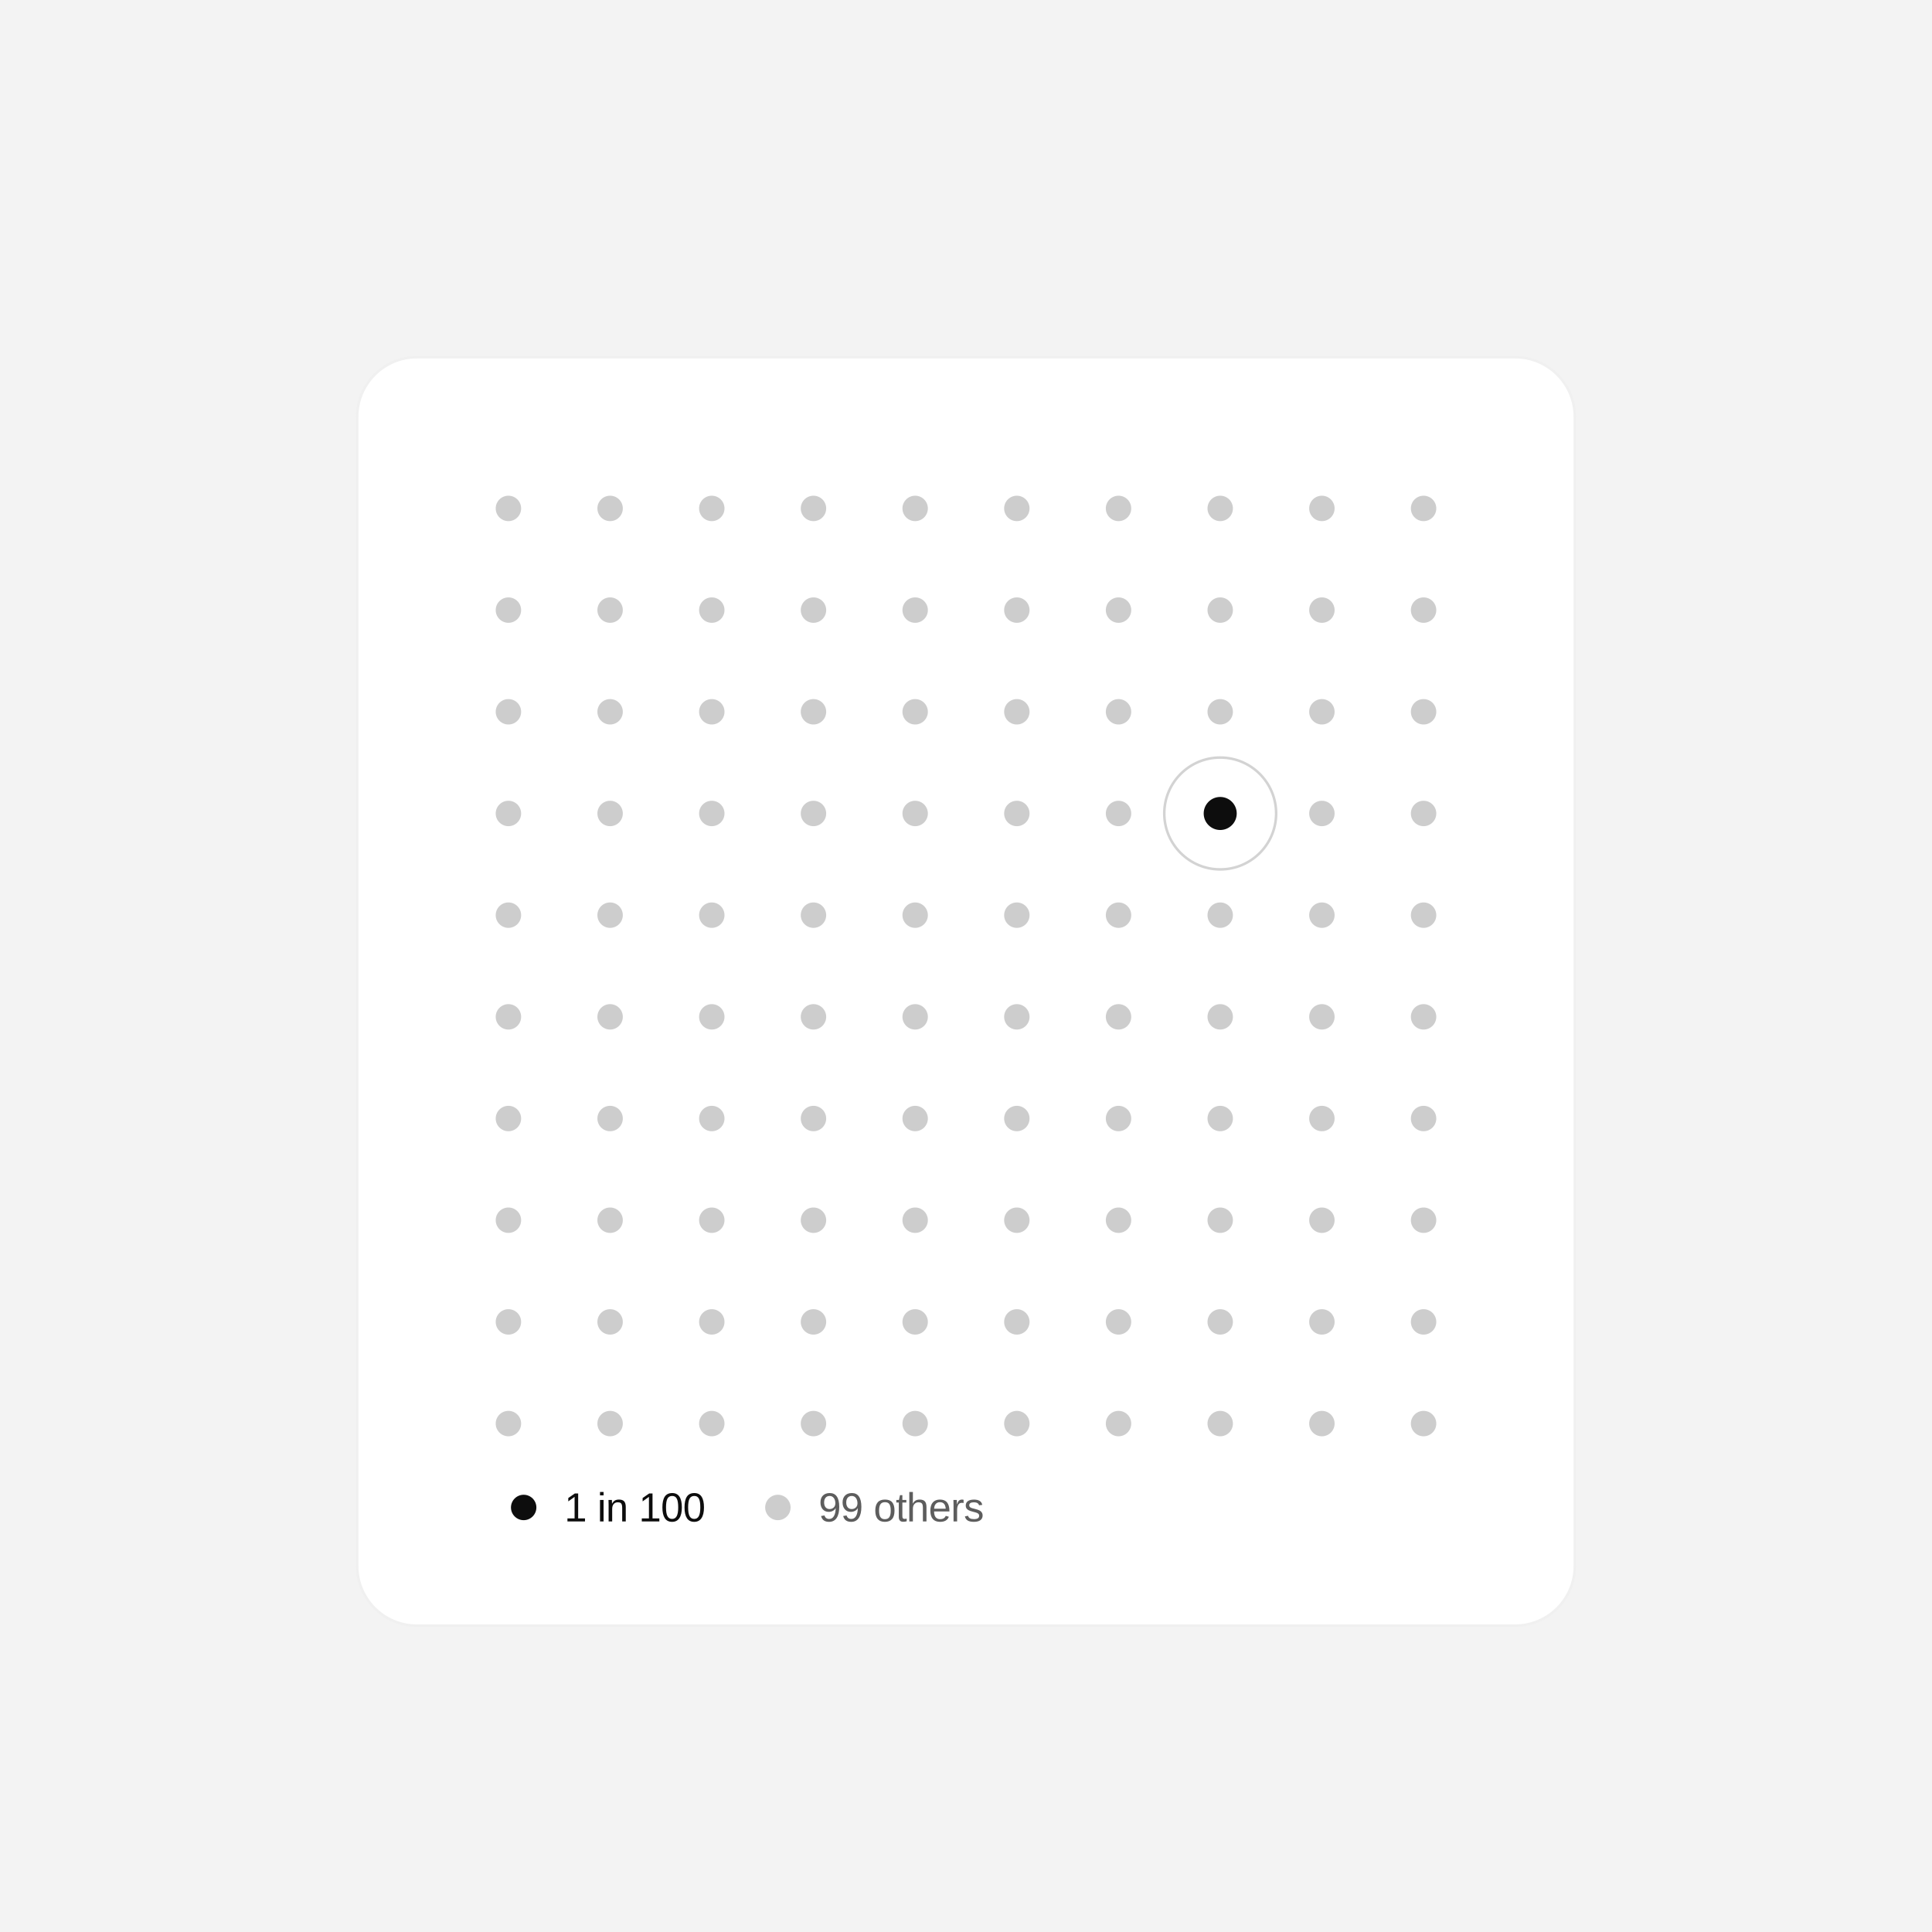
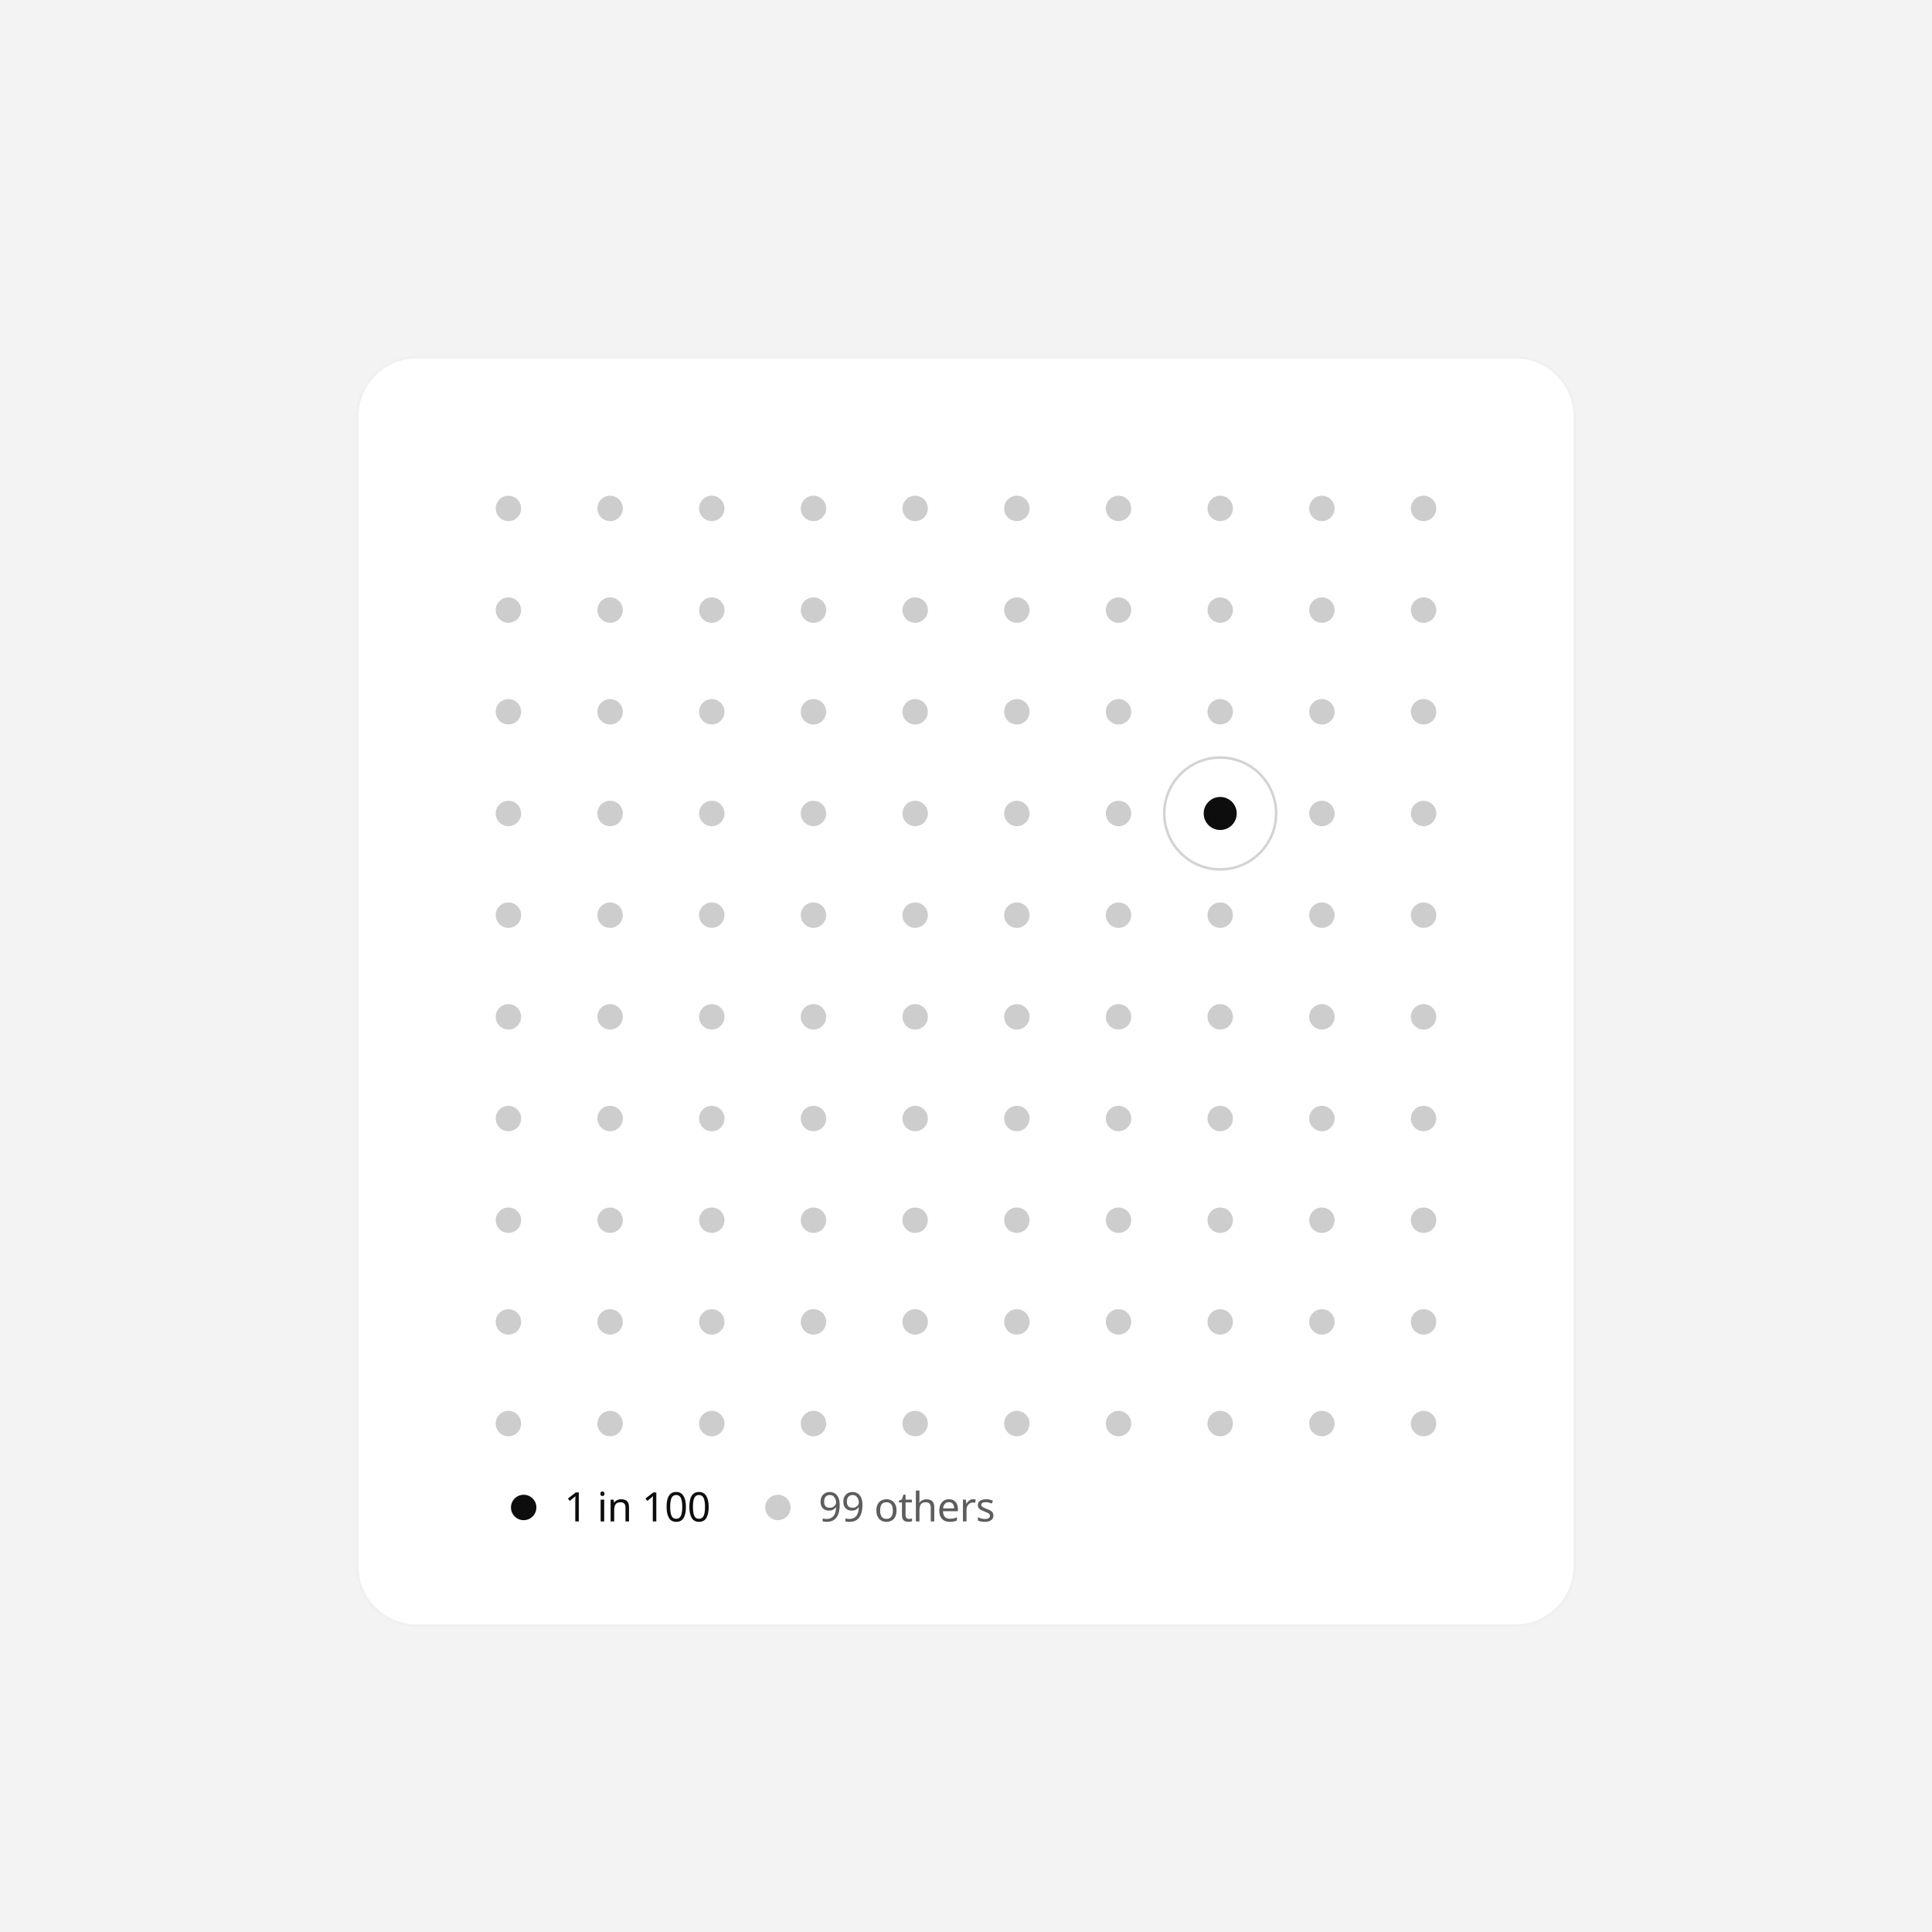
<svg xmlns="http://www.w3.org/2000/svg" width="760" height="760" viewBox="0 0 760 760" fill="none">
  <rect width="760" height="760" fill="#F3F3F3" />
  <rect x="140" y="140" width="480" height="500" rx="24" fill="#FFFFFF" />
  <rect x="140.5" y="140.5" width="479" height="499" rx="23.5" stroke="#000" stroke-opacity=".06" />
  <g fill="#CDCDCD">
    <circle cx="200" cy="200" r="5" />
    <circle cx="240" cy="200" r="5" />
    <circle cx="280" cy="200" r="5" />
    <circle cx="320" cy="200" r="5" />
    <circle cx="360" cy="200" r="5" />
    <circle cx="400" cy="200" r="5" />
    <circle cx="440" cy="200" r="5" />
    <circle cx="480" cy="200" r="5" />
    <circle cx="520" cy="200" r="5" />
    <circle cx="560" cy="200" r="5" />
    <circle cx="200" cy="240" r="5" />
    <circle cx="240" cy="240" r="5" />
    <circle cx="280" cy="240" r="5" />
    <circle cx="320" cy="240" r="5" />
    <circle cx="360" cy="240" r="5" />
    <circle cx="400" cy="240" r="5" />
    <circle cx="440" cy="240" r="5" />
    <circle cx="480" cy="240" r="5" />
    <circle cx="520" cy="240" r="5" />
    <circle cx="560" cy="240" r="5" />
    <circle cx="200" cy="280" r="5" />
    <circle cx="240" cy="280" r="5" />
    <circle cx="280" cy="280" r="5" />
    <circle cx="320" cy="280" r="5" />
    <circle cx="360" cy="280" r="5" />
    <circle cx="400" cy="280" r="5" />
    <circle cx="440" cy="280" r="5" />
    <circle cx="480" cy="280" r="5" />
    <circle cx="520" cy="280" r="5" />
    <circle cx="560" cy="280" r="5" />
    <circle cx="200" cy="320" r="5" />
    <circle cx="240" cy="320" r="5" />
    <circle cx="280" cy="320" r="5" />
    <circle cx="320" cy="320" r="5" />
    <circle cx="360" cy="320" r="5" />
    <circle cx="400" cy="320" r="5" />
    <circle cx="440" cy="320" r="5" />
    <circle cx="520" cy="320" r="5" />
    <circle cx="560" cy="320" r="5" />
    <circle cx="200" cy="360" r="5" />
    <circle cx="240" cy="360" r="5" />
    <circle cx="280" cy="360" r="5" />
    <circle cx="320" cy="360" r="5" />
    <circle cx="360" cy="360" r="5" />
    <circle cx="400" cy="360" r="5" />
    <circle cx="440" cy="360" r="5" />
    <circle cx="480" cy="360" r="5" />
    <circle cx="520" cy="360" r="5" />
    <circle cx="560" cy="360" r="5" />
    <circle cx="200" cy="400" r="5" />
    <circle cx="240" cy="400" r="5" />
    <circle cx="280" cy="400" r="5" />
    <circle cx="320" cy="400" r="5" />
    <circle cx="360" cy="400" r="5" />
    <circle cx="400" cy="400" r="5" />
    <circle cx="440" cy="400" r="5" />
    <circle cx="480" cy="400" r="5" />
    <circle cx="520" cy="400" r="5" />
    <circle cx="560" cy="400" r="5" />
    <circle cx="200" cy="440" r="5" />
    <circle cx="240" cy="440" r="5" />
    <circle cx="280" cy="440" r="5" />
    <circle cx="320" cy="440" r="5" />
    <circle cx="360" cy="440" r="5" />
    <circle cx="400" cy="440" r="5" />
    <circle cx="440" cy="440" r="5" />
    <circle cx="480" cy="440" r="5" />
    <circle cx="520" cy="440" r="5" />
    <circle cx="560" cy="440" r="5" />
    <circle cx="200" cy="480" r="5" />
    <circle cx="240" cy="480" r="5" />
    <circle cx="280" cy="480" r="5" />
    <circle cx="320" cy="480" r="5" />
    <circle cx="360" cy="480" r="5" />
    <circle cx="400" cy="480" r="5" />
    <circle cx="440" cy="480" r="5" />
    <circle cx="480" cy="480" r="5" />
    <circle cx="520" cy="480" r="5" />
    <circle cx="560" cy="480" r="5" />
    <circle cx="200" cy="520" r="5" />
    <circle cx="240" cy="520" r="5" />
    <circle cx="280" cy="520" r="5" />
    <circle cx="320" cy="520" r="5" />
    <circle cx="360" cy="520" r="5" />
    <circle cx="400" cy="520" r="5" />
    <circle cx="440" cy="520" r="5" />
    <circle cx="480" cy="520" r="5" />
    <circle cx="520" cy="520" r="5" />
    <circle cx="560" cy="520" r="5" />
    <circle cx="200" cy="560" r="5" />
    <circle cx="240" cy="560" r="5" />
    <circle cx="280" cy="560" r="5" />
    <circle cx="320" cy="560" r="5" />
    <circle cx="360" cy="560" r="5" />
    <circle cx="400" cy="560" r="5" />
    <circle cx="440" cy="560" r="5" />
    <circle cx="480" cy="560" r="5" />
    <circle cx="520" cy="560" r="5" />
    <circle cx="560" cy="560" r="5" />
  </g>
  <circle cx="480" cy="320" r="22" stroke="#0D0D0D" stroke-opacity=".18" />
  <circle cx="480" cy="320" r="6.5" fill="#0D0D0D" />
  <circle cx="206" cy="593" r="5" fill="#0D0D0D" />
-   <text x="222" y="598.5" fill="#0D0D0D" font-family="Geist, 'Helvetica Neue', Arial, sans-serif" font-size="16" font-weight="500" letter-spacing="-.2">1 in 100</text>
+   <text x="222" y="598.5" fill="#0D0D0D" font-family="'Geist Sans', 'Noto Sans SC', sans-serif" font-size="16" font-weight="500" letter-spacing="-.2">1 in 100</text>
  <circle cx="306" cy="593" r="5" fill="#CDCDCD" />
-   <text x="322" y="598.5" fill="#5D5D5D" font-family="Geist, 'Helvetica Neue', Arial, sans-serif" font-size="16" letter-spacing="-.2">99 others</text>
+   <text x="322" y="598.5" fill="#5D5D5D" font-family="'Geist Sans', 'Noto Sans SC', sans-serif" font-size="16" letter-spacing="-.2">99 others</text>
</svg>
